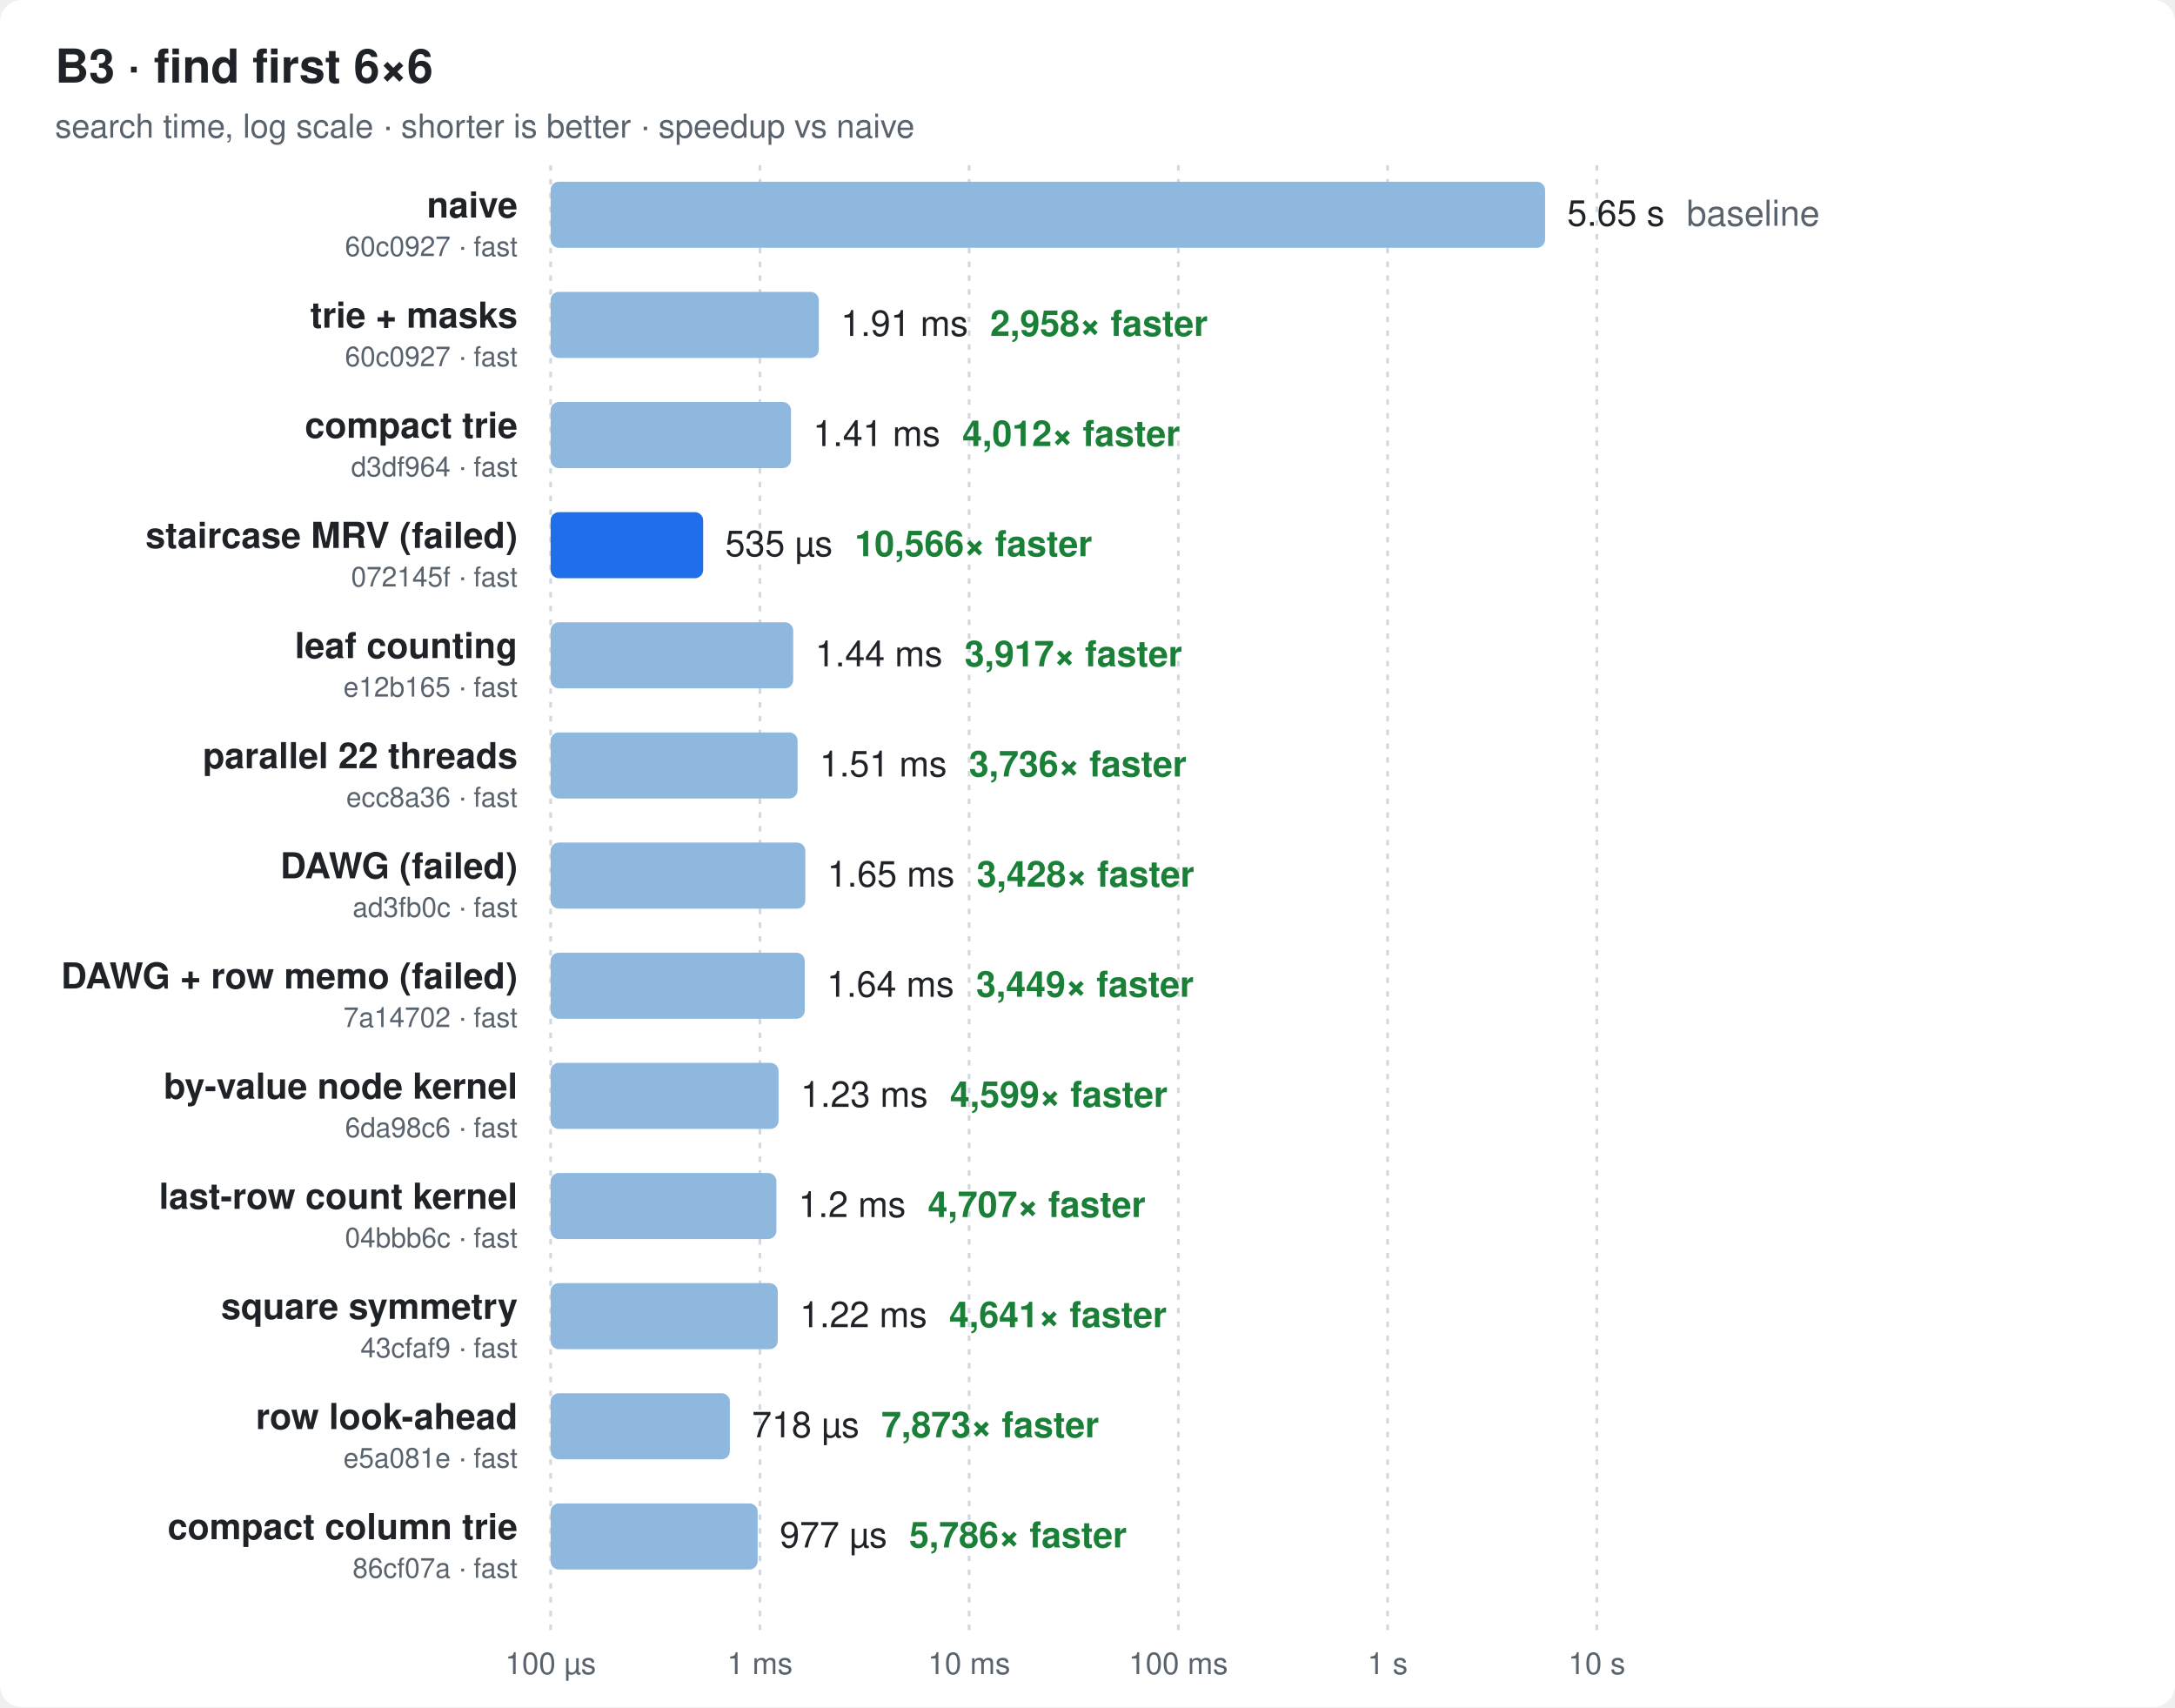
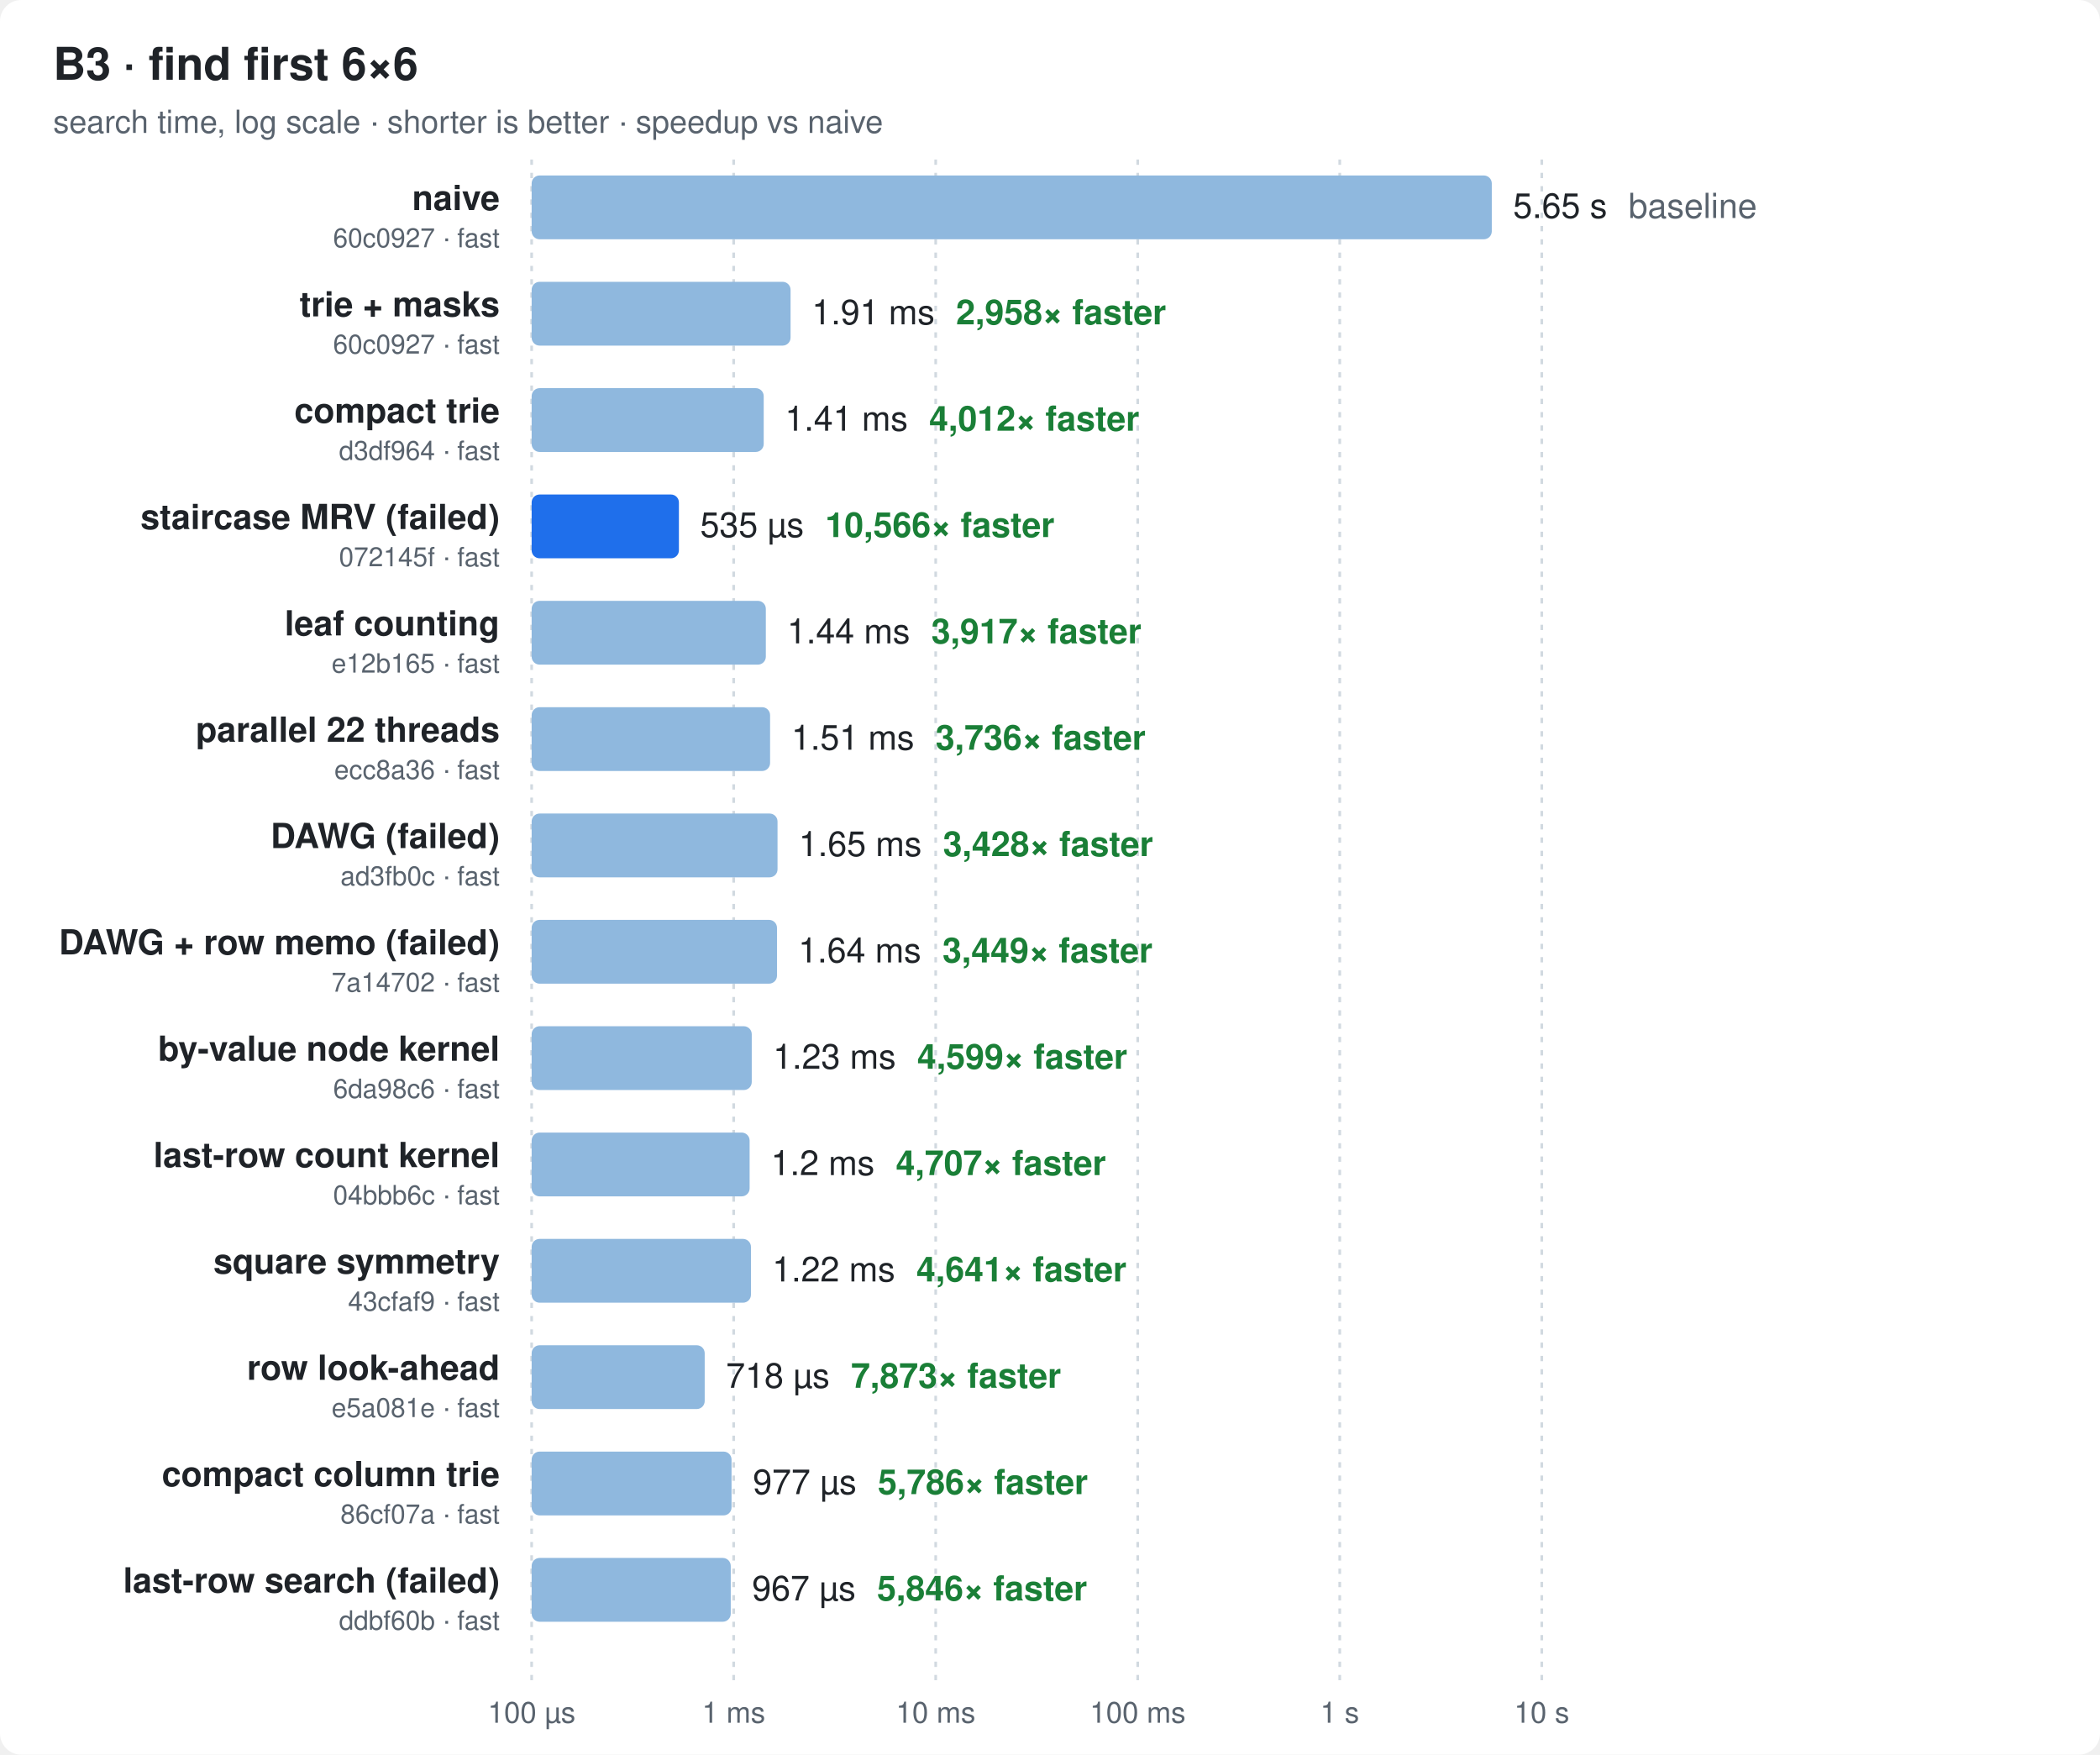
- <svg xmlns="http://www.w3.org/2000/svg" width="790" height="620" viewBox="0 0 790 620" font-family="ui-sans-serif,-apple-system,Segoe UI,Helvetica,Arial,sans-serif">
+ <svg xmlns="http://www.w3.org/2000/svg" width="790" height="660" viewBox="0 0 790 660" font-family="ui-sans-serif,-apple-system,Segoe UI,Helvetica,Arial,sans-serif">
  <style>
  .bg{fill:#ffffff} .t{fill:#1f2328} .m{fill:#59636e} .g{stroke:#d1d9e0}
  .bar{fill:#8fb8de} .best{fill:#1f6feb} .x{fill:#1a7f37;font-weight:600}
  @media (prefers-color-scheme: dark){
    .bg{fill:#0d1117} .t{fill:#e6edf3} .m{fill:#9198a1} .g{stroke:#30363d}
    .bar{fill:#2f5f8f} .best{fill:#4493f8} .x{fill:#3fb950}
  }
</style>
-   <rect class="bg" width="790" height="620" rx="8" />
+   <rect class="bg" width="790" height="660" rx="8" />
  <text class="t" x="20" y="30" font-size="17" font-weight="700">B3 · find first 6×6</text>
  <text class="m" x="20" y="50" font-size="12">search time, log scale · shorter is better · speedup vs naive</text>
-   <line class="g" x1="200.0" x2="200.0" y1="60" y2="592" stroke-dasharray="2 3" />
-   <text class="m" x="200.0" y="608" font-size="11" text-anchor="middle">100 µs</text>
-   <line class="g" x1="276.0" x2="276.0" y1="60" y2="592" stroke-dasharray="2 3" />
-   <text class="m" x="276.0" y="608" font-size="11" text-anchor="middle">1 ms</text>
-   <line class="g" x1="352.0" x2="352.0" y1="60" y2="592" stroke-dasharray="2 3" />
-   <text class="m" x="352.0" y="608" font-size="11" text-anchor="middle">10 ms</text>
-   <line class="g" x1="428.0" x2="428.0" y1="60" y2="592" stroke-dasharray="2 3" />
-   <text class="m" x="428.0" y="608" font-size="11" text-anchor="middle">100 ms</text>
-   <line class="g" x1="504.0" x2="504.0" y1="60" y2="592" stroke-dasharray="2 3" />
-   <text class="m" x="504.0" y="608" font-size="11" text-anchor="middle">1 s</text>
-   <line class="g" x1="580.0" x2="580.0" y1="60" y2="592" stroke-dasharray="2 3" />
-   <text class="m" x="580.0" y="608" font-size="11" text-anchor="middle">10 s</text>
+   <line class="g" x1="200.0" x2="200.0" y1="60" y2="632" stroke-dasharray="2 3" />
+   <text class="m" x="200.0" y="648" font-size="11" text-anchor="middle">100 µs</text>
+   <line class="g" x1="276.0" x2="276.0" y1="60" y2="632" stroke-dasharray="2 3" />
+   <text class="m" x="276.0" y="648" font-size="11" text-anchor="middle">1 ms</text>
+   <line class="g" x1="352.0" x2="352.0" y1="60" y2="632" stroke-dasharray="2 3" />
+   <text class="m" x="352.0" y="648" font-size="11" text-anchor="middle">10 ms</text>
+   <line class="g" x1="428.0" x2="428.0" y1="60" y2="632" stroke-dasharray="2 3" />
+   <text class="m" x="428.0" y="648" font-size="11" text-anchor="middle">100 ms</text>
+   <line class="g" x1="504.0" x2="504.0" y1="60" y2="632" stroke-dasharray="2 3" />
+   <text class="m" x="504.0" y="648" font-size="11" text-anchor="middle">1 s</text>
+   <line class="g" x1="580.0" x2="580.0" y1="60" y2="632" stroke-dasharray="2 3" />
+   <text class="m" x="580.0" y="648" font-size="11" text-anchor="middle">10 s</text>
  <text class="t" x="188" y="79.0" font-size="13" font-weight="600" text-anchor="end">naive</text>
  <text class="m" x="188" y="93.0" font-size="10" text-anchor="end">60c0927 · fast</text>
  <rect class="bar" x="200" y="66" width="361.2" height="24" rx="3" />
  <text class="t" x="569.2" y="82.0" font-size="13">5.65 s<tspan class="m" dx="8">baseline</tspan>
  </text>
  <text class="t" x="188" y="119.0" font-size="13" font-weight="600" text-anchor="end">trie + masks</text>
  <text class="m" x="188" y="133.0" font-size="10" text-anchor="end">60c0927 · fast</text>
  <rect class="bar" x="200" y="106" width="97.4" height="24" rx="3" />
  <text class="t" x="305.4" y="122.0" font-size="13">1.91 ms<tspan class="x" dx="8">2,958× faster</tspan>
  </text>
  <text class="t" x="188" y="159.0" font-size="13" font-weight="600" text-anchor="end">compact trie</text>
  <text class="m" x="188" y="173.0" font-size="10" text-anchor="end">d3df964 · fast</text>
  <rect class="bar" x="200" y="146" width="87.3" height="24" rx="3" />
  <text class="t" x="295.3" y="162.0" font-size="13">1.41 ms<tspan class="x" dx="8">4,012× faster</tspan>
  </text>
  <text class="t" x="188" y="199.0" font-size="13" font-weight="600" text-anchor="end">staircase MRV (failed)</text>
  <text class="m" x="188" y="213.0" font-size="10" text-anchor="end">072145f · fast</text>
  <rect class="best" x="200" y="186" width="55.4" height="24" rx="3" />
  <text class="t" x="263.4" y="202.0" font-size="13">535 µs<tspan class="x" dx="8">10,566× faster</tspan>
  </text>
  <text class="t" x="188" y="239.0" font-size="13" font-weight="600" text-anchor="end">leaf counting</text>
  <text class="m" x="188" y="253.0" font-size="10" text-anchor="end">e12b165 · fast</text>
  <rect class="bar" x="200" y="226" width="88.1" height="24" rx="3" />
  <text class="t" x="296.1" y="242.0" font-size="13">1.44 ms<tspan class="x" dx="8">3,917× faster</tspan>
  </text>
  <text class="t" x="188" y="279.0" font-size="13" font-weight="600" text-anchor="end">parallel 22 threads</text>
  <text class="m" x="188" y="293.0" font-size="10" text-anchor="end">ecc8a36 · fast</text>
  <rect class="bar" x="200" y="266" width="89.7" height="24" rx="3" />
  <text class="t" x="297.7" y="282.0" font-size="13">1.51 ms<tspan class="x" dx="8">3,736× faster</tspan>
  </text>
  <text class="t" x="188" y="319.0" font-size="13" font-weight="600" text-anchor="end">DAWG (failed)</text>
  <text class="m" x="188" y="333.0" font-size="10" text-anchor="end">ad3fb0c · fast</text>
  <rect class="bar" x="200" y="306" width="92.5" height="24" rx="3" />
  <text class="t" x="300.5" y="322.0" font-size="13">1.65 ms<tspan class="x" dx="8">3,428× faster</tspan>
  </text>
  <text class="t" x="188" y="359.0" font-size="13" font-weight="600" text-anchor="end">DAWG + row memo (failed)</text>
  <text class="m" x="188" y="373.0" font-size="10" text-anchor="end">7a14702 · fast</text>
  <rect class="bar" x="200" y="346" width="92.3" height="24" rx="3" />
  <text class="t" x="300.3" y="362.0" font-size="13">1.64 ms<tspan class="x" dx="8">3,449× faster</tspan>
  </text>
  <text class="t" x="188" y="399.0" font-size="13" font-weight="600" text-anchor="end">by-value node kernel</text>
  <text class="m" x="188" y="413.0" font-size="10" text-anchor="end">6da98c6 · fast</text>
  <rect class="bar" x="200" y="386" width="82.8" height="24" rx="3" />
  <text class="t" x="290.8" y="402.0" font-size="13">1.23 ms<tspan class="x" dx="8">4,599× faster</tspan>
  </text>
  <text class="t" x="188" y="439.0" font-size="13" font-weight="600" text-anchor="end">last-row count kernel</text>
  <text class="m" x="188" y="453.0" font-size="10" text-anchor="end">04bbb6c · fast</text>
  <rect class="bar" x="200" y="426" width="82.0" height="24" rx="3" />
  <text class="t" x="290.0" y="442.0" font-size="13">1.2 ms<tspan class="x" dx="8">4,707× faster</tspan>
  </text>
  <text class="t" x="188" y="479.0" font-size="13" font-weight="600" text-anchor="end">square symmetry</text>
  <text class="m" x="188" y="493.0" font-size="10" text-anchor="end">43cfaf9 · fast</text>
  <rect class="bar" x="200" y="466" width="82.5" height="24" rx="3" />
  <text class="t" x="290.5" y="482.0" font-size="13">1.22 ms<tspan class="x" dx="8">4,641× faster</tspan>
  </text>
  <text class="t" x="188" y="519.0" font-size="13" font-weight="600" text-anchor="end">row look-ahead</text>
  <text class="m" x="188" y="533.0" font-size="10" text-anchor="end">e5a081e · fast</text>
  <rect class="bar" x="200" y="506" width="65.1" height="24" rx="3" />
  <text class="t" x="273.1" y="522.0" font-size="13">718 µs<tspan class="x" dx="8">7,873× faster</tspan>
  </text>
  <text class="t" x="188" y="559.0" font-size="13" font-weight="600" text-anchor="end">compact column trie</text>
  <text class="m" x="188" y="573.0" font-size="10" text-anchor="end">86cf07a · fast</text>
  <rect class="bar" x="200" y="546" width="75.2" height="24" rx="3" />
  <text class="t" x="283.2" y="562.0" font-size="13">977 µs<tspan class="x" dx="8">5,786× faster</tspan>
  </text>
+   <text class="t" x="188" y="599.0" font-size="13" font-weight="600" text-anchor="end">last-row search (failed)</text>
+   <text class="m" x="188" y="613.0" font-size="10" text-anchor="end">ddbf60b · fast</text>
+   <rect class="bar" x="200" y="586" width="74.9" height="24" rx="3" />
+   <text class="t" x="282.9" y="602.0" font-size="13">967 µs<tspan class="x" dx="8">5,846× faster</tspan>
+   </text>
</svg>
